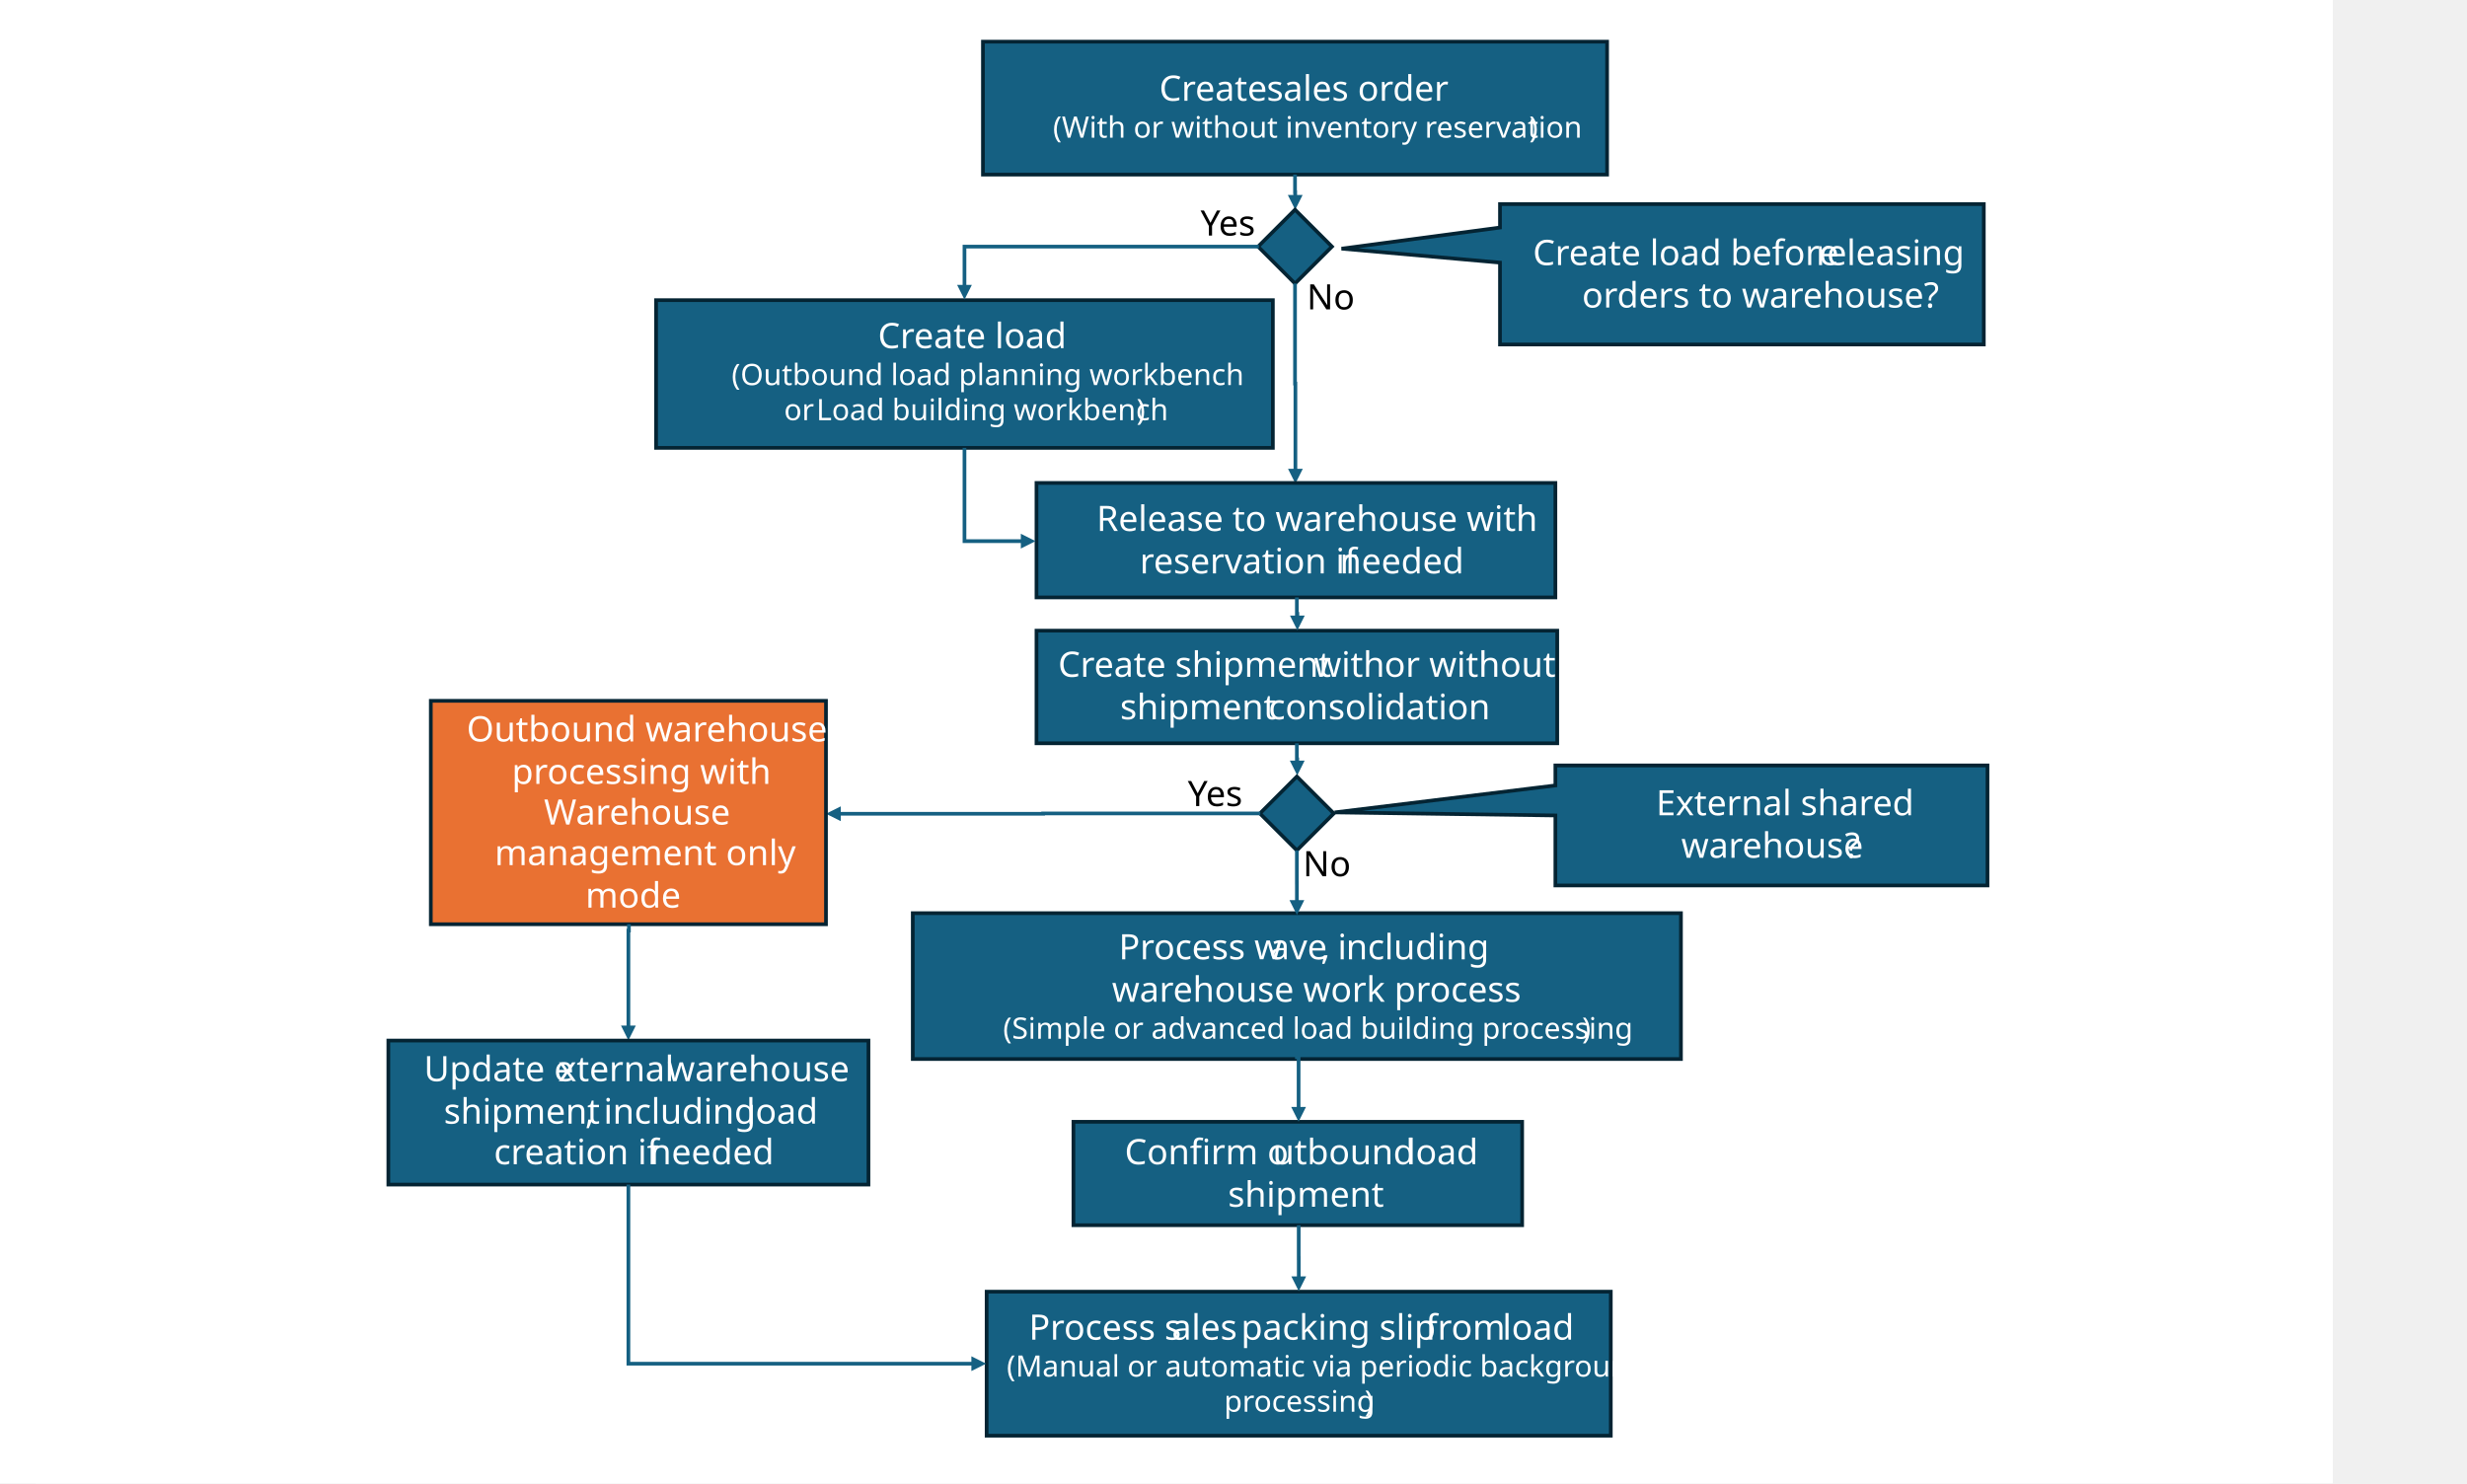
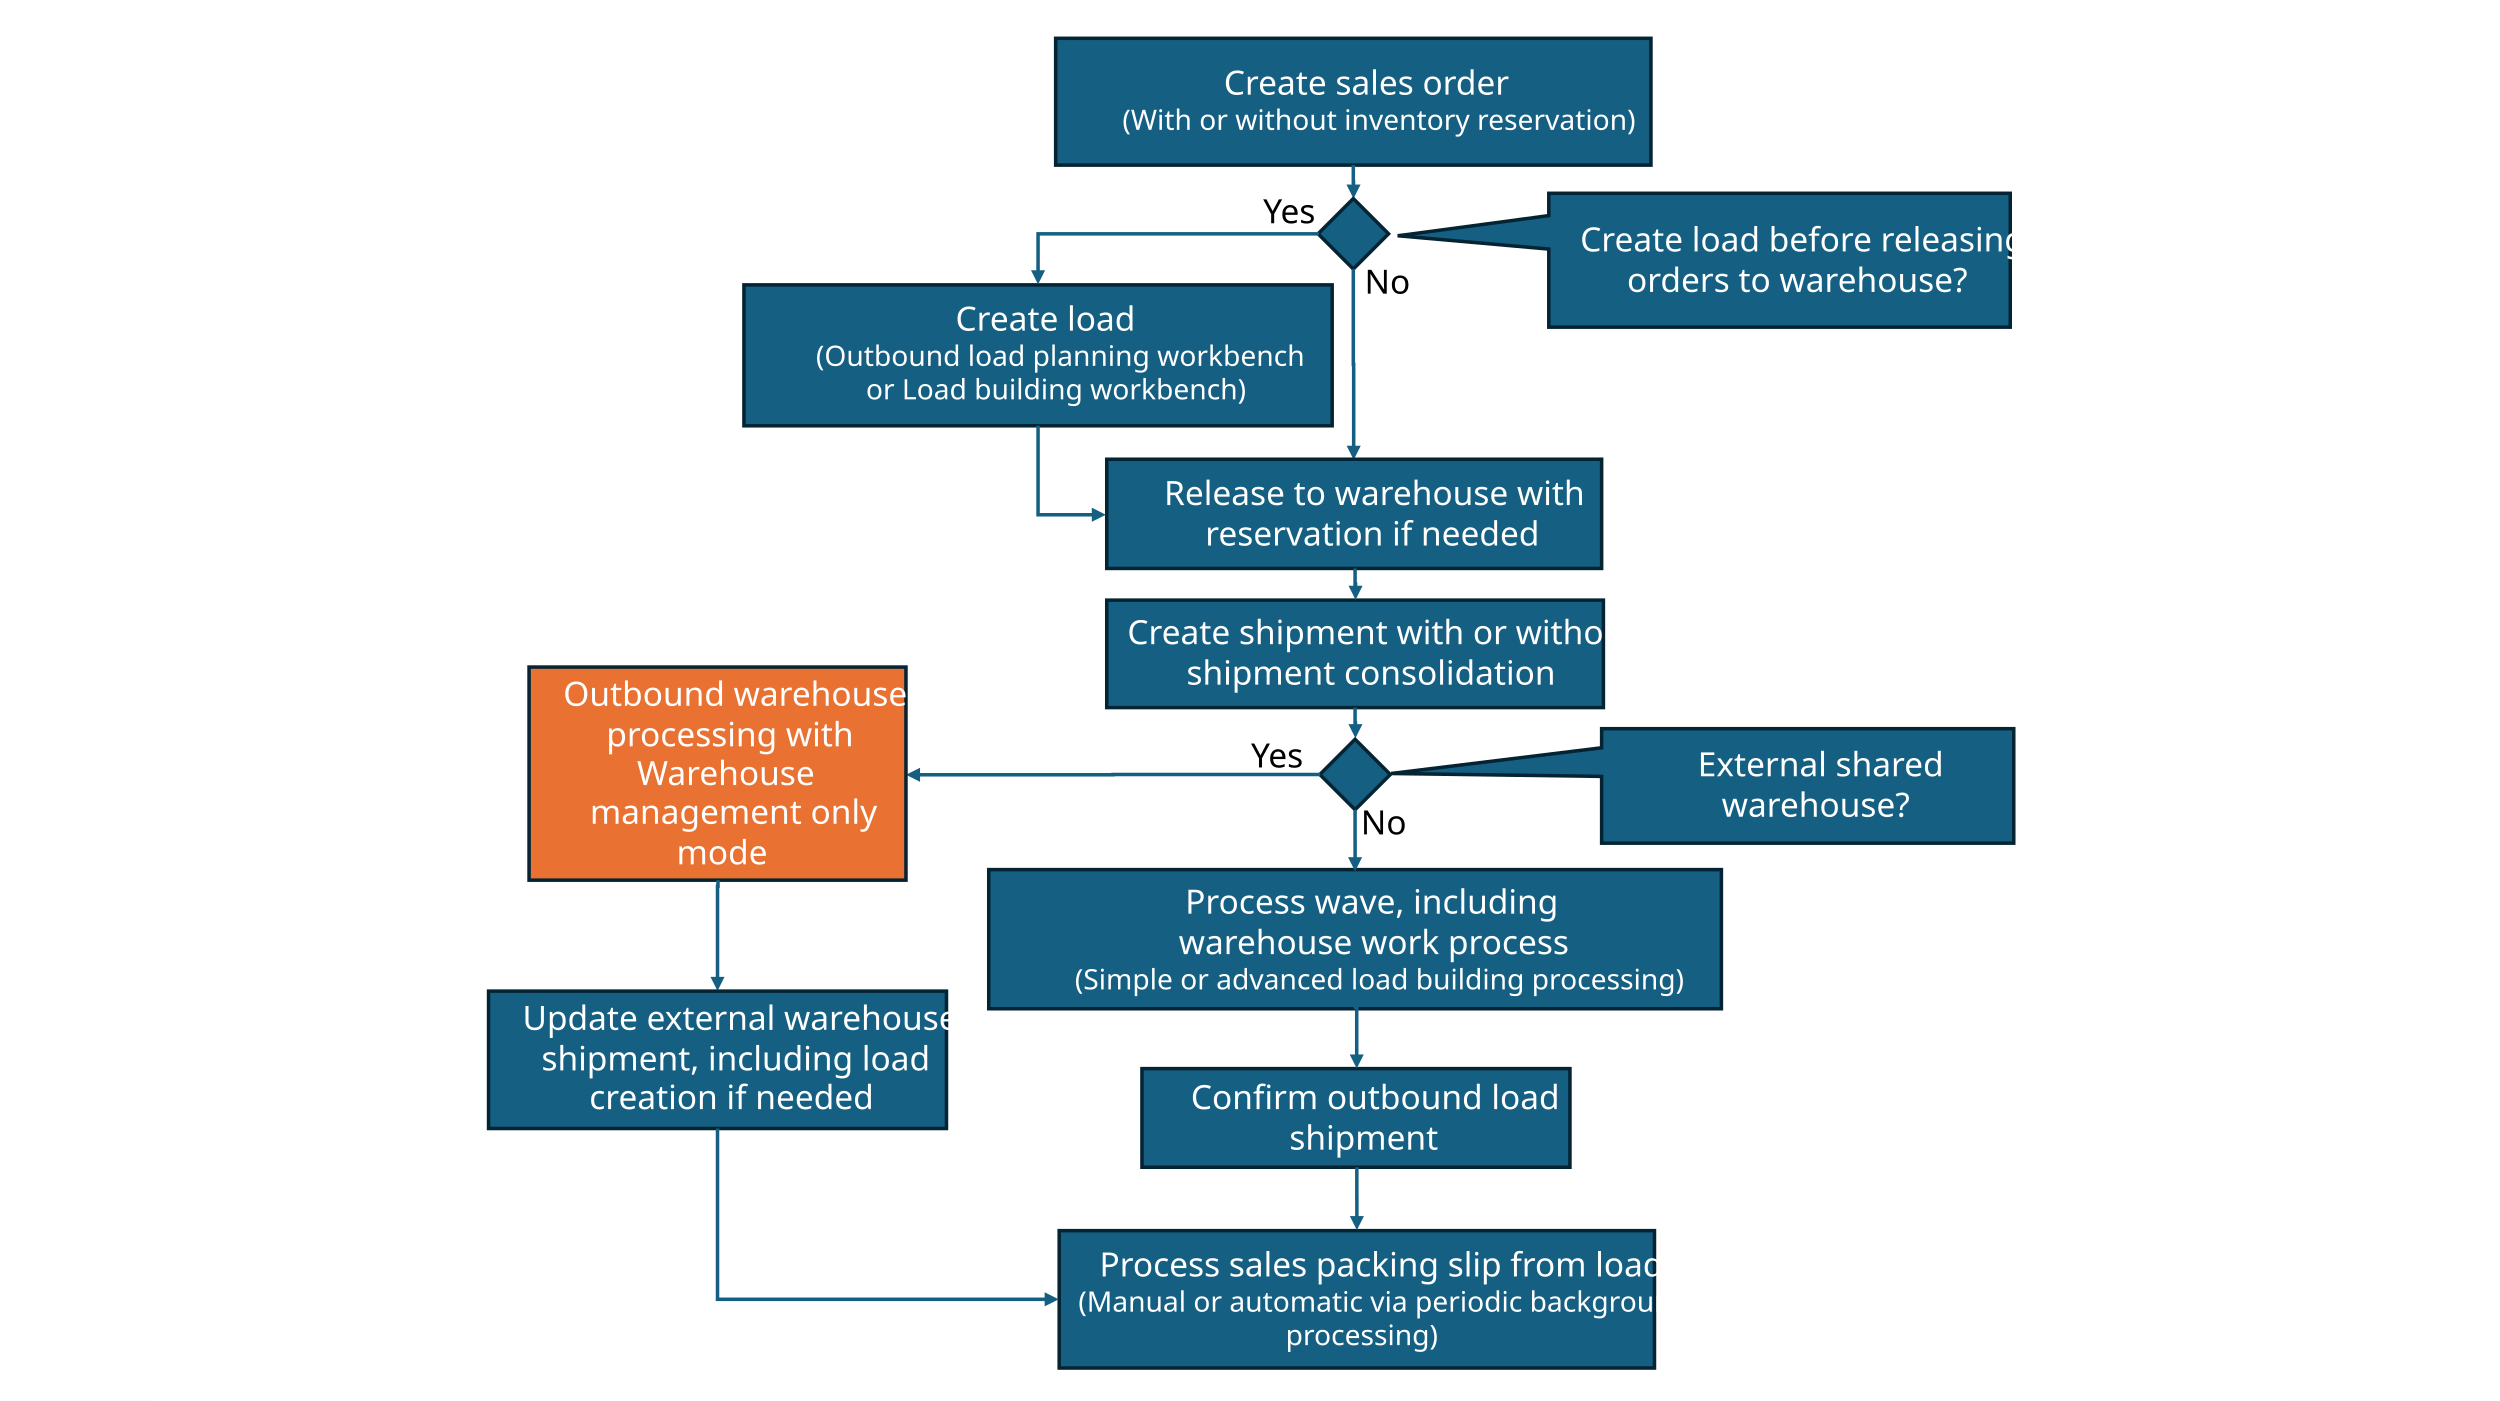
- <svg xmlns="http://www.w3.org/2000/svg" width="1335.98" height="803.355" overflow="hidden" version="1.1" id="svg67">
-   <defs id="defs67" />
-   <g id="g67" transform="translate(-16.69565,-195.4373)">
-     <rect x="0" y="0" width="1280" height="1152" fill="#ffffff" id="rect1" />
-     <rect x="36" y="163" width="1210" height="871" fill="#ffffff" id="rect2" />
-     <rect x="549" y="218" width="338" height="72" stroke="#042433" stroke-width="2" stroke-miterlimit="8" fill="#156082" id="rect3" />
-     <text fill="#ffffff" font-family="Aptos, Aptos_MSFontService, sans-serif" font-weight="400" font-size="19px" transform="translate(644.477,250)" id="text3">Create</text>
-     <text fill="#ffffff" font-family="Aptos, Aptos_MSFontService, sans-serif" font-weight="400" font-size="19px" transform="translate(702.63,250)" id="text4">s</text>
-     <text fill="#ffffff" font-family="Aptos, Aptos_MSFontService, sans-serif" font-weight="400" font-size="19px" transform="translate(711.63,250)" id="text5">ales order</text>
-     <text fill="#ffffff" font-family="Aptos, Aptos_MSFontService, sans-serif" font-weight="400" font-size="16px" transform="translate(586.883,270)" id="text6">(With or without inventory reservation</text>
-     <text fill="#ffffff" font-family="Aptos, Aptos_MSFontService, sans-serif" font-weight="400" font-size="16px" transform="translate(844.803,270)" id="text7">)</text>
-     <rect x="372" y="358" width="334" height="80" stroke="#042433" stroke-width="2" stroke-miterlimit="8" fill="#156082" id="rect7" />
-     <text fill="#ffffff" font-family="Aptos, Aptos_MSFontService, sans-serif" font-weight="400" font-size="19px" transform="translate(492.131,384)" id="text8">Create load</text>
-     <text fill="#ffffff" font-family="Aptos, Aptos_MSFontService, sans-serif" font-weight="400" font-size="16px" transform="translate(412.864,404)" id="text9">(Outbound load planning workbench</text>
-     <text fill="#ffffff" font-family="Aptos, Aptos_MSFontService, sans-serif" font-weight="400" font-size="16px" transform="translate(441.264,423)" id="text10">or</text>
-     <text fill="#ffffff" font-family="Aptos, Aptos_MSFontService, sans-serif" font-weight="400" font-size="16px" transform="translate(458.764,423)" id="text11">Load building workbench</text>
-     <text fill="#ffffff" font-family="Aptos, Aptos_MSFontService, sans-serif" font-weight="400" font-size="16px" transform="translate(632.151,423)" id="text12">)</text>
-     <path d="m 0,-1 h 10.52 v 1.111 l -1,-1 H 12.373 V 1.111 H 8.52 V 0 l 1,1 H 0 Z m 11.04,-2.889 8,4 -8,4 z" fill="#156082" transform="matrix(0,1,1,0,718,290)" id="path12" />
-     <path d="m 829,306 h 43.667 v 0 h 65.5 H 1091 v 12.667 0 19 V 382 h -152.833 -65.5 v 0 H 829 V 337.667 L 743.172,330.106 829,318.667 Z" stroke="#042433" stroke-width="2" stroke-miterlimit="8" fill="#156082" fill-rule="evenodd" id="path13" />
-     <text fill="#ffffff" font-family="Aptos, Aptos_MSFontService, sans-serif" font-weight="400" font-size="19px" transform="translate(846.816,339)" id="text13">Create load before</text>
-     <text fill="#ffffff" font-family="Aptos, Aptos_MSFontService, sans-serif" font-weight="400" font-size="19px" transform="translate(1000.14,339)" id="text14">r</text>
-     <text fill="#ffffff" font-family="Aptos, Aptos_MSFontService, sans-serif" font-weight="400" font-size="19px" transform="translate(1006.06,339)" id="text15">eleasing</text>
-     <text fill="#ffffff" font-family="Aptos, Aptos_MSFontService, sans-serif" font-weight="400" font-size="19px" transform="translate(873.409,362)" id="text16">orders to warehouse?</text>
-     <path d="m 698,329 20,-20 20,20 -20,20 z" stroke="#042433" stroke-width="2" stroke-miterlimit="8" fill="#156082" fill-rule="evenodd" id="path16" />
-     <path d="m 0,-1 h 160.417 v 23.05 h -2 V 0 l 1,1 H 0 Z m 163.417,21.717 -4,8 -4,-8 z" fill="#156082" transform="matrix(-1,0,0,1,698.417,329)" id="path17" />
-     <text font-family="Aptos, Aptos_MSFontService, sans-serif" font-weight="400" font-size="19px" transform="translate(666.835,323)" id="text17">Yes</text>
-     <path d="m 0,-1 h 55.173 v 1.212 l -1,-1 H 101.68 V 1.212 H 53.173 V 0 l 1,1 H 0 Z m 100.347,-2.788 8,4 -8,4 z" fill="#156082" transform="matrix(0,1,1,0,718,349)" id="path18" />
-     <text font-family="Aptos, Aptos_MSFontService, sans-serif" font-weight="400" font-size="19px" transform="translate(724.388,363)" id="text18">No</text>
-     <rect x="578" y="457" width="281" height="62" stroke="#042433" stroke-width="2" stroke-miterlimit="8" fill="#156082" id="rect18" />
-     <text fill="#ffffff" font-family="Aptos, Aptos_MSFontService, sans-serif" font-weight="400" font-size="19px" transform="translate(610.54,483)" id="text19">Release to warehouse with</text>
-     <text fill="#ffffff" font-family="Aptos, Aptos_MSFontService, sans-serif" font-weight="400" font-size="19px" transform="translate(633.934,506)" id="text20">reservation if</text>
-     <text fill="#ffffff" font-family="Aptos, Aptos_MSFontService, sans-serif" font-weight="400" font-size="19px" transform="translate(742.227,506)" id="text21">needed</text>
-     <path d="m 0,-1 h 51.517 v 32.85 h -2 V 0 l 1,1 H 0 Z m 54.517,31.517 -4,8 -4,-8 z" fill="#156082" transform="matrix(0,1,1,0,539,438)" id="path21" />
-     <rect x="578" y="537" width="282" height="61" stroke="#042433" stroke-width="2" stroke-miterlimit="8" fill="#156082" id="rect21" />
-     <text fill="#ffffff" font-family="Aptos, Aptos_MSFontService, sans-serif" font-weight="400" font-size="19px" transform="translate(589.695,562)" id="text22">Create shipment</text>
-     <text fill="#ffffff" font-family="Aptos, Aptos_MSFontService, sans-serif" font-weight="400" font-size="19px" transform="translate(728.182,562)" id="text23">with</text>
-     <text fill="#ffffff" font-family="Aptos, Aptos_MSFontService, sans-serif" font-weight="400" font-size="19px" transform="translate(766.348,562)" id="text24">or without</text>
-     <text fill="#ffffff" font-family="Aptos, Aptos_MSFontService, sans-serif" font-weight="400" font-size="19px" transform="translate(623.275,585)" id="text25">shipment</text>
-     <text fill="#ffffff" font-family="Aptos, Aptos_MSFontService, sans-serif" font-weight="400" font-size="19px" transform="translate(703.608,585)" id="text26">consolidation</text>
-     <path d="m 0,-1 h 9.906 v 1.271 l -1,-1 h 2.24 V 1.272 H 7.906 V 0 l 1,1 H 0 Z M 9.813,-3.728 17.813,0.271 9.813,4.271 Z" fill="#156082" transform="matrix(0,1,1,0,719,519)" id="path26" />
-     <rect x="511" y="690" width="416" height="79" stroke="#042433" stroke-width="2" stroke-miterlimit="8" fill="#156082" id="rect26" />
-     <text fill="#ffffff" font-family="Aptos, Aptos_MSFontService, sans-serif" font-weight="400" font-size="19px" transform="translate(622.537,715)" id="text27">Process w</text>
-     <text fill="#ffffff" font-family="Aptos, Aptos_MSFontService, sans-serif" font-weight="400" font-size="19px" transform="translate(704.37,715)" id="text28">ave</text>
-     <text fill="#ffffff" font-family="Aptos, Aptos_MSFontService, sans-serif" font-weight="400" font-size="19px" transform="translate(731.937,715)" id="text29">,</text>
-     <text fill="#ffffff" font-family="Aptos, Aptos_MSFontService, sans-serif" font-weight="400" font-size="19px" transform="translate(741.104,715)" id="text30">i</text>
-     <text fill="#ffffff" font-family="Aptos, Aptos_MSFontService, sans-serif" font-weight="400" font-size="19px" transform="translate(745.604,715)" id="text31">ncluding</text>
-     <text fill="#ffffff" font-family="Aptos, Aptos_MSFontService, sans-serif" font-weight="400" font-size="19px" transform="translate(618.864,738)" id="text32">warehouse work process</text>
-     <text fill="#ffffff" font-family="Aptos, Aptos_MSFontService, sans-serif" font-weight="400" font-size="16px" transform="translate(559.884,758)" id="text33">(Simple or advanced load building processing</text>
-     <text fill="#ffffff" font-family="Aptos, Aptos_MSFontService, sans-serif" font-weight="400" font-size="16px" transform="translate(873.43,758)" id="text34">)</text>
-     <path d="m 0,-1 h 9.695 v 1.202 l -1,-1 H 10.724 V 1.202 H 7.695 V 0 l 1,1 H 0 Z M 9.39,-3.798 17.39,0.202 9.39,4.202 Z" fill="#156082" transform="matrix(0,1,1,0,719,598)" id="path34" />
-     <rect x="598" y="803" width="243" height="56" stroke="#042433" stroke-width="2" stroke-miterlimit="8" fill="#156082" id="rect34" />
-     <text fill="#ffffff" font-family="Aptos, Aptos_MSFontService, sans-serif" font-weight="400" font-size="19px" transform="translate(625.76,826)" id="text35">Confirm o</text>
-     <text fill="#ffffff" font-family="Aptos, Aptos_MSFontService, sans-serif" font-weight="400" font-size="19px" transform="translate(705.926,826)" id="text36">utbound</text>
-     <text fill="#ffffff" font-family="Aptos, Aptos_MSFontService, sans-serif" font-weight="400" font-size="19px" transform="translate(778.426,826)" id="text37">load</text>
-     <text fill="#ffffff" font-family="Aptos, Aptos_MSFontService, sans-serif" font-weight="400" font-size="19px" transform="translate(681.68,849)" id="text38">shipment</text>
-     <rect x="551" y="895" width="338" height="78" stroke="#042433" stroke-width="2" stroke-miterlimit="8" fill="#156082" id="rect38" />
-     <text fill="#ffffff" font-family="Aptos, Aptos_MSFontService, sans-serif" font-weight="400" font-size="19px" transform="translate(573.877,921)" id="text39">Process s</text>
-     <text fill="#ffffff" font-family="Aptos, Aptos_MSFontService, sans-serif" font-weight="400" font-size="19px" transform="translate(651.277,921)" id="text40">ales</text>
-     <text fill="#ffffff" font-family="Aptos, Aptos_MSFontService, sans-serif" font-weight="400" font-size="19px" transform="translate(688.777,921)" id="text41">packing slip</text>
-     <text fill="#ffffff" font-family="Aptos, Aptos_MSFontService, sans-serif" font-weight="400" font-size="19px" transform="translate(788.61,921)" id="text42">from</text>
-     <text fill="#ffffff" font-family="Aptos, Aptos_MSFontService, sans-serif" font-weight="400" font-size="19px" transform="translate(830.357,921)" id="text43">load</text>
-     <text fill="#ffffff" font-family="Aptos, Aptos_MSFontService, sans-serif" font-weight="400" font-size="16px" transform="translate(561.857,941)" id="text44">(Manual or automatic via periodic background</text>
-     <text fill="#ffffff" font-family="Aptos, Aptos_MSFontService, sans-serif" font-weight="400" font-size="16px" transform="translate(679.57,960)" id="text45">processing</text>
-     <text fill="#ffffff" font-family="Aptos, Aptos_MSFontService, sans-serif" font-weight="400" font-size="16px" transform="translate(755.67,960)" id="text46">)</text>
-     <path d="m 0,1 h -6.226 l 1,-1 v 0.936 l -1,-1 H 27.282 V 1.936 H -7.226 V -1 H 0 Z m 25.948,-4.064 8,4 -8,4 z" fill="#156082" transform="matrix(0,1,1,0,719,769)" id="path46" />
-     <path d="m 0,-1 h 18.864 v 1.027 l -1,-1 H 29.061 V 1.027 H 16.864 V 0 l 1,1 H 0 Z m 27.728,-2.973 8,4 -8,4 z" fill="#156082" transform="matrix(0,1,1,0,720,859)" id="path47" />
-     <path d="m 699,636 20,-20 20,20 -20,20 z" stroke="#042433" stroke-width="2" stroke-miterlimit="8" fill="#156082" fill-rule="evenodd" id="path48" />
-     <path d="m 0,-1 h 18.481 v 1.017 l -1,-1 h 10.814 V 1.017 H 16.481 V 0 l 1,1 H 0 Z m 26.961,-2.983 8,4 -8,4 z" fill="#156082" transform="matrix(0,1,1,0,719,656)" id="path49" />
-     <path d="m 859,610 h 39 v 0 h 58.5 136.5 v 10.833 0 16.25 V 675 H 956.5 898 v 0 H 859 V 637.083 L 739.447,635.427 859,620.833 Z" stroke="#042433" stroke-width="2" stroke-miterlimit="8" fill="#156082" fill-rule="evenodd" id="path50" />
-     <text fill="#ffffff" font-family="Aptos, Aptos_MSFontService, sans-serif" font-weight="400" font-size="19px" transform="translate(913.536,637)" id="text50">External shared</text>
-     <text fill="#ffffff" font-family="Aptos, Aptos_MSFontService, sans-serif" font-weight="400" font-size="19px" transform="translate(927.156,660)" id="text51">warehouse</text>
-     <text fill="#ffffff" font-family="Aptos, Aptos_MSFontService, sans-serif" font-weight="400" font-size="19px" transform="translate(1015.74,660)" id="text52">?</text>
-     <text font-family="Aptos, Aptos_MSFontService, sans-serif" font-weight="400" font-size="19px" transform="translate(722.289,670)" id="text53">No</text>
-     <path d="m 0,-1 h 118.593 v 1.159 l -1,-1 H 228.52 v 2 H 116.593 V 0 l 1,1 H 0 Z m 227.187,-2.841 8,4 -8,4 z" fill="#156082" transform="matrix(-1,0,0,1,699.187,636)" id="path53" />
-     <text font-family="Aptos, Aptos_MSFontService, sans-serif" font-weight="400" font-size="19px" transform="translate(659.922,632)" id="text54">Yes</text>
-     <rect x="250" y="575" width="214" height="121" stroke="#042433" stroke-width="2" stroke-miterlimit="8" fill="#e97132" id="rect54" />
-     <text fill="#ffffff" font-family="Aptos, Aptos_MSFontService, sans-serif" font-weight="400" font-size="19px" transform="translate(269.399,597)" id="text55">Outbound warehouse</text>
-     <text fill="#ffffff" font-family="Aptos, Aptos_MSFontService, sans-serif" font-weight="400" font-size="19px" transform="translate(293.866,620)" id="text56">processing with</text>
-     <text fill="#ffffff" font-family="Aptos, Aptos_MSFontService, sans-serif" font-weight="400" font-size="19px" transform="translate(311.253,642)" id="text57">Warehouse</text>
-     <text fill="#ffffff" font-family="Aptos, Aptos_MSFontService, sans-serif" font-weight="400" font-size="19px" transform="translate(284.559,664)" id="text58">management only</text>
-     <text fill="#ffffff" font-family="Aptos, Aptos_MSFontService, sans-serif" font-weight="400" font-size="19px" transform="translate(333.739,687)" id="text59">mode</text>
-     <path d="m 358.28,696 v 4.45 H 357 l 1,-1 v 52.784 h -2 V 698.45 h 1.28 l -1,1 V 696 Z m 2.72,54.9 -4,8 -4,-8 z" fill="#156082" id="path59" />
-     <rect x="227" y="759" width="260" height="78" stroke="#042433" stroke-width="2" stroke-miterlimit="8" fill="#156082" id="rect59" />
-     <text fill="#ffffff" font-family="Aptos, Aptos_MSFontService, sans-serif" font-weight="400" font-size="19px" transform="translate(246.269,781)" id="text60">Update e</text>
-     <text fill="#ffffff" font-family="Aptos, Aptos_MSFontService, sans-serif" font-weight="400" font-size="19px" transform="translate(318.896,781)" id="text61">xternal</text>
-     <text fill="#ffffff" font-family="Aptos, Aptos_MSFontService, sans-serif" font-weight="400" font-size="19px" transform="translate(378.136,781)" id="text62">warehouse</text>
-     <text fill="#ffffff" font-family="Aptos, Aptos_MSFontService, sans-serif" font-weight="400" font-size="19px" transform="translate(257.043,804)" id="text63">shipment</text>
-     <text fill="#ffffff" font-family="Aptos, Aptos_MSFontService, sans-serif" font-weight="400" font-size="19px" transform="translate(333.543,804)" id="text64">, including</text>
-     <text fill="#ffffff" font-family="Aptos, Aptos_MSFontService, sans-serif" font-weight="400" font-size="19px" transform="translate(420.876,804)" id="text65">load</text>
-     <text fill="#ffffff" font-family="Aptos, Aptos_MSFontService, sans-serif" font-weight="400" font-size="19px" transform="translate(284.169,826)" id="text66">creation if</text>
-     <text fill="#ffffff" font-family="Aptos, Aptos_MSFontService, sans-serif" font-weight="400" font-size="19px" transform="translate(368.583,826)" id="text67">needed</text>
-     <path d="m 0,-1 h 97.99 v 188.071 h -2 V 0 l 1,1 H 0 Z m 100.99,186.738 -4,8 -4,-8 z" fill="#156082" transform="matrix(0,1,1,0,357,837)" id="path67" />
+ <svg xmlns="http://www.w3.org/2000/svg" width="1419.479" height="795.361" overflow="hidden" version="1.1" id="svg38">
+   <defs id="defs38" />
+   <g id="g38" transform="translate(-173.602,-196.2457)">
+     <rect x="0" y="0" width="1728" height="1152" fill="#ffffff" id="rect1" />
+     <rect x="260" y="163" width="1210" height="871" fill="#ffffff" id="rect2" />
+     <rect x="773" y="218" width="338" height="72" stroke="#042433" stroke-width="2" stroke-miterlimit="8" fill="#156082" id="rect3" />
+     <text fill="#ffffff" font-family="Aptos, Aptos_MSFontService, sans-serif" font-weight="400" font-size="19px" transform="translate(868.477,250)" id="text3">Create sales order</text>
+     <text fill="#ffffff" font-family="Aptos, Aptos_MSFontService, sans-serif" font-weight="400" font-size="16px" transform="translate(810.883,270)" id="text4">(With or without inventory reservation)</text>
+     <rect x="596" y="358" width="334" height="80" stroke="#042433" stroke-width="2" stroke-miterlimit="8" fill="#156082" id="rect4" />
+     <text fill="#ffffff" font-family="Aptos, Aptos_MSFontService, sans-serif" font-weight="400" font-size="19px" transform="translate(716.131,384)" id="text5">Create load</text>
+     <text fill="#ffffff" font-family="Aptos, Aptos_MSFontService, sans-serif" font-weight="400" font-size="16px" transform="translate(636.864,404)" id="text6">(Outbound load planning workbench</text>
+     <text fill="#ffffff" font-family="Aptos, Aptos_MSFontService, sans-serif" font-weight="400" font-size="16px" transform="translate(665.264,423)" id="text7">or Load building workbench)</text>
+     <path d="m 0,-1 h 10.52 v 1.111 l -1,-1 H 12.373 V 1.111 H 8.52 V 0 l 1,1 H 0 Z m 11.04,-2.889 8,4 -8,4 z" fill="#156082" transform="matrix(0,1,1,0,942,290)" id="path7" />
+     <path d="m 1053,306 h 43.67 v 0 h 65.5 152.83 v 12.667 0 19 V 382 h -152.83 -65.5 v 0 H 1053 V 337.667 L 967.172,330.106 1053,318.667 Z" stroke="#042433" stroke-width="2" stroke-miterlimit="8" fill="#156082" fill-rule="evenodd" id="path8" />
+     <text fill="#ffffff" font-family="Aptos, Aptos_MSFontService, sans-serif" font-weight="400" font-size="19px" transform="translate(1070.82,339)" id="text8">Create load before releasing</text>
+     <text fill="#ffffff" font-family="Aptos, Aptos_MSFontService, sans-serif" font-weight="400" font-size="19px" transform="translate(1097.41,362)" id="text9">orders to warehouse?</text>
+     <path d="m 922,329 20,-20 20,20 -20,20 z" stroke="#042433" stroke-width="2" stroke-miterlimit="8" fill="#156082" fill-rule="evenodd" id="path9" />
+     <path d="m 0,-1 h 160.417 v 23.05 h -2 V 0 l 1,1 H 0 Z m 163.417,21.717 -4,8 -4,-8 z" fill="#156082" transform="matrix(-1,0,0,1,922.417,329)" id="path10" />
+     <text font-family="Aptos, Aptos_MSFontService, sans-serif" font-weight="400" font-size="19px" transform="translate(890.835,323)" id="text10">Yes</text>
+     <path d="m 0,-1 h 55.173 v 1.212 l -1,-1 H 101.68 V 1.212 H 53.173 V 0 l 1,1 H 0 Z m 100.347,-2.788 8,4 -8,4 z" fill="#156082" transform="matrix(0,1,1,0,942,349)" id="path11" />
+     <text font-family="Aptos, Aptos_MSFontService, sans-serif" font-weight="400" font-size="19px" transform="translate(948.388,363)" id="text11">No</text>
+     <rect x="802" y="457" width="281" height="62" stroke="#042433" stroke-width="2" stroke-miterlimit="8" fill="#156082" id="rect11" />
+     <text fill="#ffffff" font-family="Aptos, Aptos_MSFontService, sans-serif" font-weight="400" font-size="19px" transform="translate(834.541,483)" id="text12">Release to warehouse with</text>
+     <text fill="#ffffff" font-family="Aptos, Aptos_MSFontService, sans-serif" font-weight="400" font-size="19px" transform="translate(857.934,506)" id="text13">reservation if needed</text>
+     <path d="m 0,-1 h 51.517 v 32.85 h -2 V 0 l 1,1 H 0 Z m 54.517,31.517 -4,8 -4,-8 z" fill="#156082" transform="matrix(0,1,1,0,763,438)" id="path13" />
+     <rect x="802" y="537" width="282" height="61" stroke="#042433" stroke-width="2" stroke-miterlimit="8" fill="#156082" id="rect13" />
+     <text fill="#ffffff" font-family="Aptos, Aptos_MSFontService, sans-serif" font-weight="400" font-size="19px" transform="translate(813.695,562)" id="text14">Create shipment with or without</text>
+     <text fill="#ffffff" font-family="Aptos, Aptos_MSFontService, sans-serif" font-weight="400" font-size="19px" transform="translate(847.275,585)" id="text15">shipment consolidation</text>
+     <path d="m 0,-1 h 9.906 v 1.271 l -1,-1 h 2.24 V 1.272 H 7.906 V 0 l 1,1 H 0 Z M 9.813,-3.728 17.813,0.271 9.813,4.271 Z" fill="#156082" transform="matrix(0,1,1,0,943,519)" id="path15" />
+     <rect x="735" y="690" width="416" height="79" stroke="#042433" stroke-width="2" stroke-miterlimit="8" fill="#156082" id="rect15" />
+     <text fill="#ffffff" font-family="Aptos, Aptos_MSFontService, sans-serif" font-weight="400" font-size="19px" transform="translate(846.537,715)" id="text16">Process wave, including</text>
+     <text fill="#ffffff" font-family="Aptos, Aptos_MSFontService, sans-serif" font-weight="400" font-size="19px" transform="translate(842.864,738)" id="text17">warehouse work process</text>
+     <text fill="#ffffff" font-family="Aptos, Aptos_MSFontService, sans-serif" font-weight="400" font-size="16px" transform="translate(783.884,758)" id="text18">(Simple or advanced load building processing)</text>
+     <path d="m 0,-1 h 9.695 v 1.202 l -1,-1 H 10.724 V 1.202 H 7.695 V 0 l 1,1 H 0 Z M 9.39,-3.798 17.39,0.202 9.39,4.202 Z" fill="#156082" transform="matrix(0,1,1,0,943,598)" id="path18" />
+     <rect x="822" y="803" width="243" height="56" stroke="#042433" stroke-width="2" stroke-miterlimit="8" fill="#156082" id="rect18" />
+     <text fill="#ffffff" font-family="Aptos, Aptos_MSFontService, sans-serif" font-weight="400" font-size="19px" transform="translate(849.76,826)" id="text19">Confirm outbound load</text>
+     <text fill="#ffffff" font-family="Aptos, Aptos_MSFontService, sans-serif" font-weight="400" font-size="19px" transform="translate(905.68,849)" id="text20">shipment</text>
+     <rect x="775" y="895" width="338" height="78" stroke="#042433" stroke-width="2" stroke-miterlimit="8" fill="#156082" id="rect20" />
+     <text fill="#ffffff" font-family="Aptos, Aptos_MSFontService, sans-serif" font-weight="400" font-size="19px" transform="translate(797.877,921)" id="text21">Process sales packing slip from load</text>
+     <text fill="#ffffff" font-family="Aptos, Aptos_MSFontService, sans-serif" font-weight="400" font-size="16px" transform="translate(785.857,941)" id="text22">(Manual or automatic via periodic background</text>
+     <text fill="#ffffff" font-family="Aptos, Aptos_MSFontService, sans-serif" font-weight="400" font-size="16px" transform="translate(903.57,960)" id="text23">processing)</text>
+     <path d="m 0,1 h -6.226 l 1,-1 v 0.936 l -1,-1 H 27.282 V 1.936 H -7.226 V -1 H 0 Z m 25.948,-4.064 8,4 -8,4 z" fill="#156082" transform="matrix(0,1,1,0,943,769)" id="path23" />
+     <path d="m 0,-1 h 18.864 v 1.027 l -1,-1 H 29.061 V 1.027 H 16.864 V 0 l 1,1 H 0 Z m 27.728,-2.973 8,4 -8,4 z" fill="#156082" transform="matrix(0,1,1,0,944,859)" id="path24" />
+     <path d="m 923,636 20,-20 20,20 -20,20 z" stroke="#042433" stroke-width="2" stroke-miterlimit="8" fill="#156082" fill-rule="evenodd" id="path25" />
+     <path d="m 0,-1 h 18.481 v 1.017 l -1,-1 h 10.814 V 1.017 H 16.481 V 0 l 1,1 H 0 Z m 26.961,-2.983 8,4 -8,4 z" fill="#156082" transform="matrix(0,1,1,0,943,656)" id="path26" />
+     <path d="m 1083,610 h 39 v 0 h 58.5 136.5 v 10.833 0 16.25 V 675 H 1180.5 1122 v 0 h -39 V 637.083 L 963.447,635.427 1083,620.833 Z" stroke="#042433" stroke-width="2" stroke-miterlimit="8" fill="#156082" fill-rule="evenodd" id="path27" />
+     <text fill="#ffffff" font-family="Aptos, Aptos_MSFontService, sans-serif" font-weight="400" font-size="19px" transform="translate(1137.54,637)" id="text27">External shared</text>
+     <text fill="#ffffff" font-family="Aptos, Aptos_MSFontService, sans-serif" font-weight="400" font-size="19px" transform="translate(1151.16,660)" id="text28">warehouse?</text>
+     <text font-family="Aptos, Aptos_MSFontService, sans-serif" font-weight="400" font-size="19px" transform="translate(946.289,670)" id="text29">No</text>
+     <path d="m 0,-1 h 118.593 v 1.159 l -1,-1 H 228.52 v 2 H 116.593 V 0 l 1,1 H 0 Z m 227.187,-2.841 8,4 -8,4 z" fill="#156082" transform="matrix(-1,0,0,1,923.187,636)" id="path29" />
+     <text font-family="Aptos, Aptos_MSFontService, sans-serif" font-weight="400" font-size="19px" transform="translate(883.922,632)" id="text30">Yes</text>
+     <rect x="474" y="575" width="214" height="121" stroke="#042433" stroke-width="2" stroke-miterlimit="8" fill="#e97132" id="rect30" />
+     <text fill="#ffffff" font-family="Aptos, Aptos_MSFontService, sans-serif" font-weight="400" font-size="19px" transform="translate(493.399,597)" id="text31">Outbound warehouse</text>
+     <text fill="#ffffff" font-family="Aptos, Aptos_MSFontService, sans-serif" font-weight="400" font-size="19px" transform="translate(517.866,620)" id="text32">processing with</text>
+     <text fill="#ffffff" font-family="Aptos, Aptos_MSFontService, sans-serif" font-weight="400" font-size="19px" transform="translate(535.253,642)" id="text33">Warehouse</text>
+     <text fill="#ffffff" font-family="Aptos, Aptos_MSFontService, sans-serif" font-weight="400" font-size="19px" transform="translate(508.559,664)" id="text34">management only</text>
+     <text fill="#ffffff" font-family="Aptos, Aptos_MSFontService, sans-serif" font-weight="400" font-size="19px" transform="translate(557.74,687)" id="text35">mode</text>
+     <path d="m 582.28,696 v 4.45 H 581 l 1,-1 v 52.784 h -2 V 698.45 h 1.28 l -1,1 V 696 Z m 2.72,54.9 -4,8 -4,-8 z" fill="#156082" id="path35" />
+     <rect x="451" y="759" width="260" height="78" stroke="#042433" stroke-width="2" stroke-miterlimit="8" fill="#156082" id="rect35" />
+     <text fill="#ffffff" font-family="Aptos, Aptos_MSFontService, sans-serif" font-weight="400" font-size="19px" transform="translate(470.269,781)" id="text36">Update external warehouse</text>
+     <text fill="#ffffff" font-family="Aptos, Aptos_MSFontService, sans-serif" font-weight="400" font-size="19px" transform="translate(481.043,804)" id="text37">shipment, including load</text>
+     <text fill="#ffffff" font-family="Aptos, Aptos_MSFontService, sans-serif" font-weight="400" font-size="19px" transform="translate(508.169,826)" id="text38">creation if needed</text>
+     <path d="m 0,-1 h 97.99 v 188.071 h -2 V 0 l 1,1 H 0 Z m 100.99,186.738 -4,8 -4,-8 z" fill="#156082" transform="matrix(0,1,1,0,581,837)" id="path38" />
  </g>
</svg>
